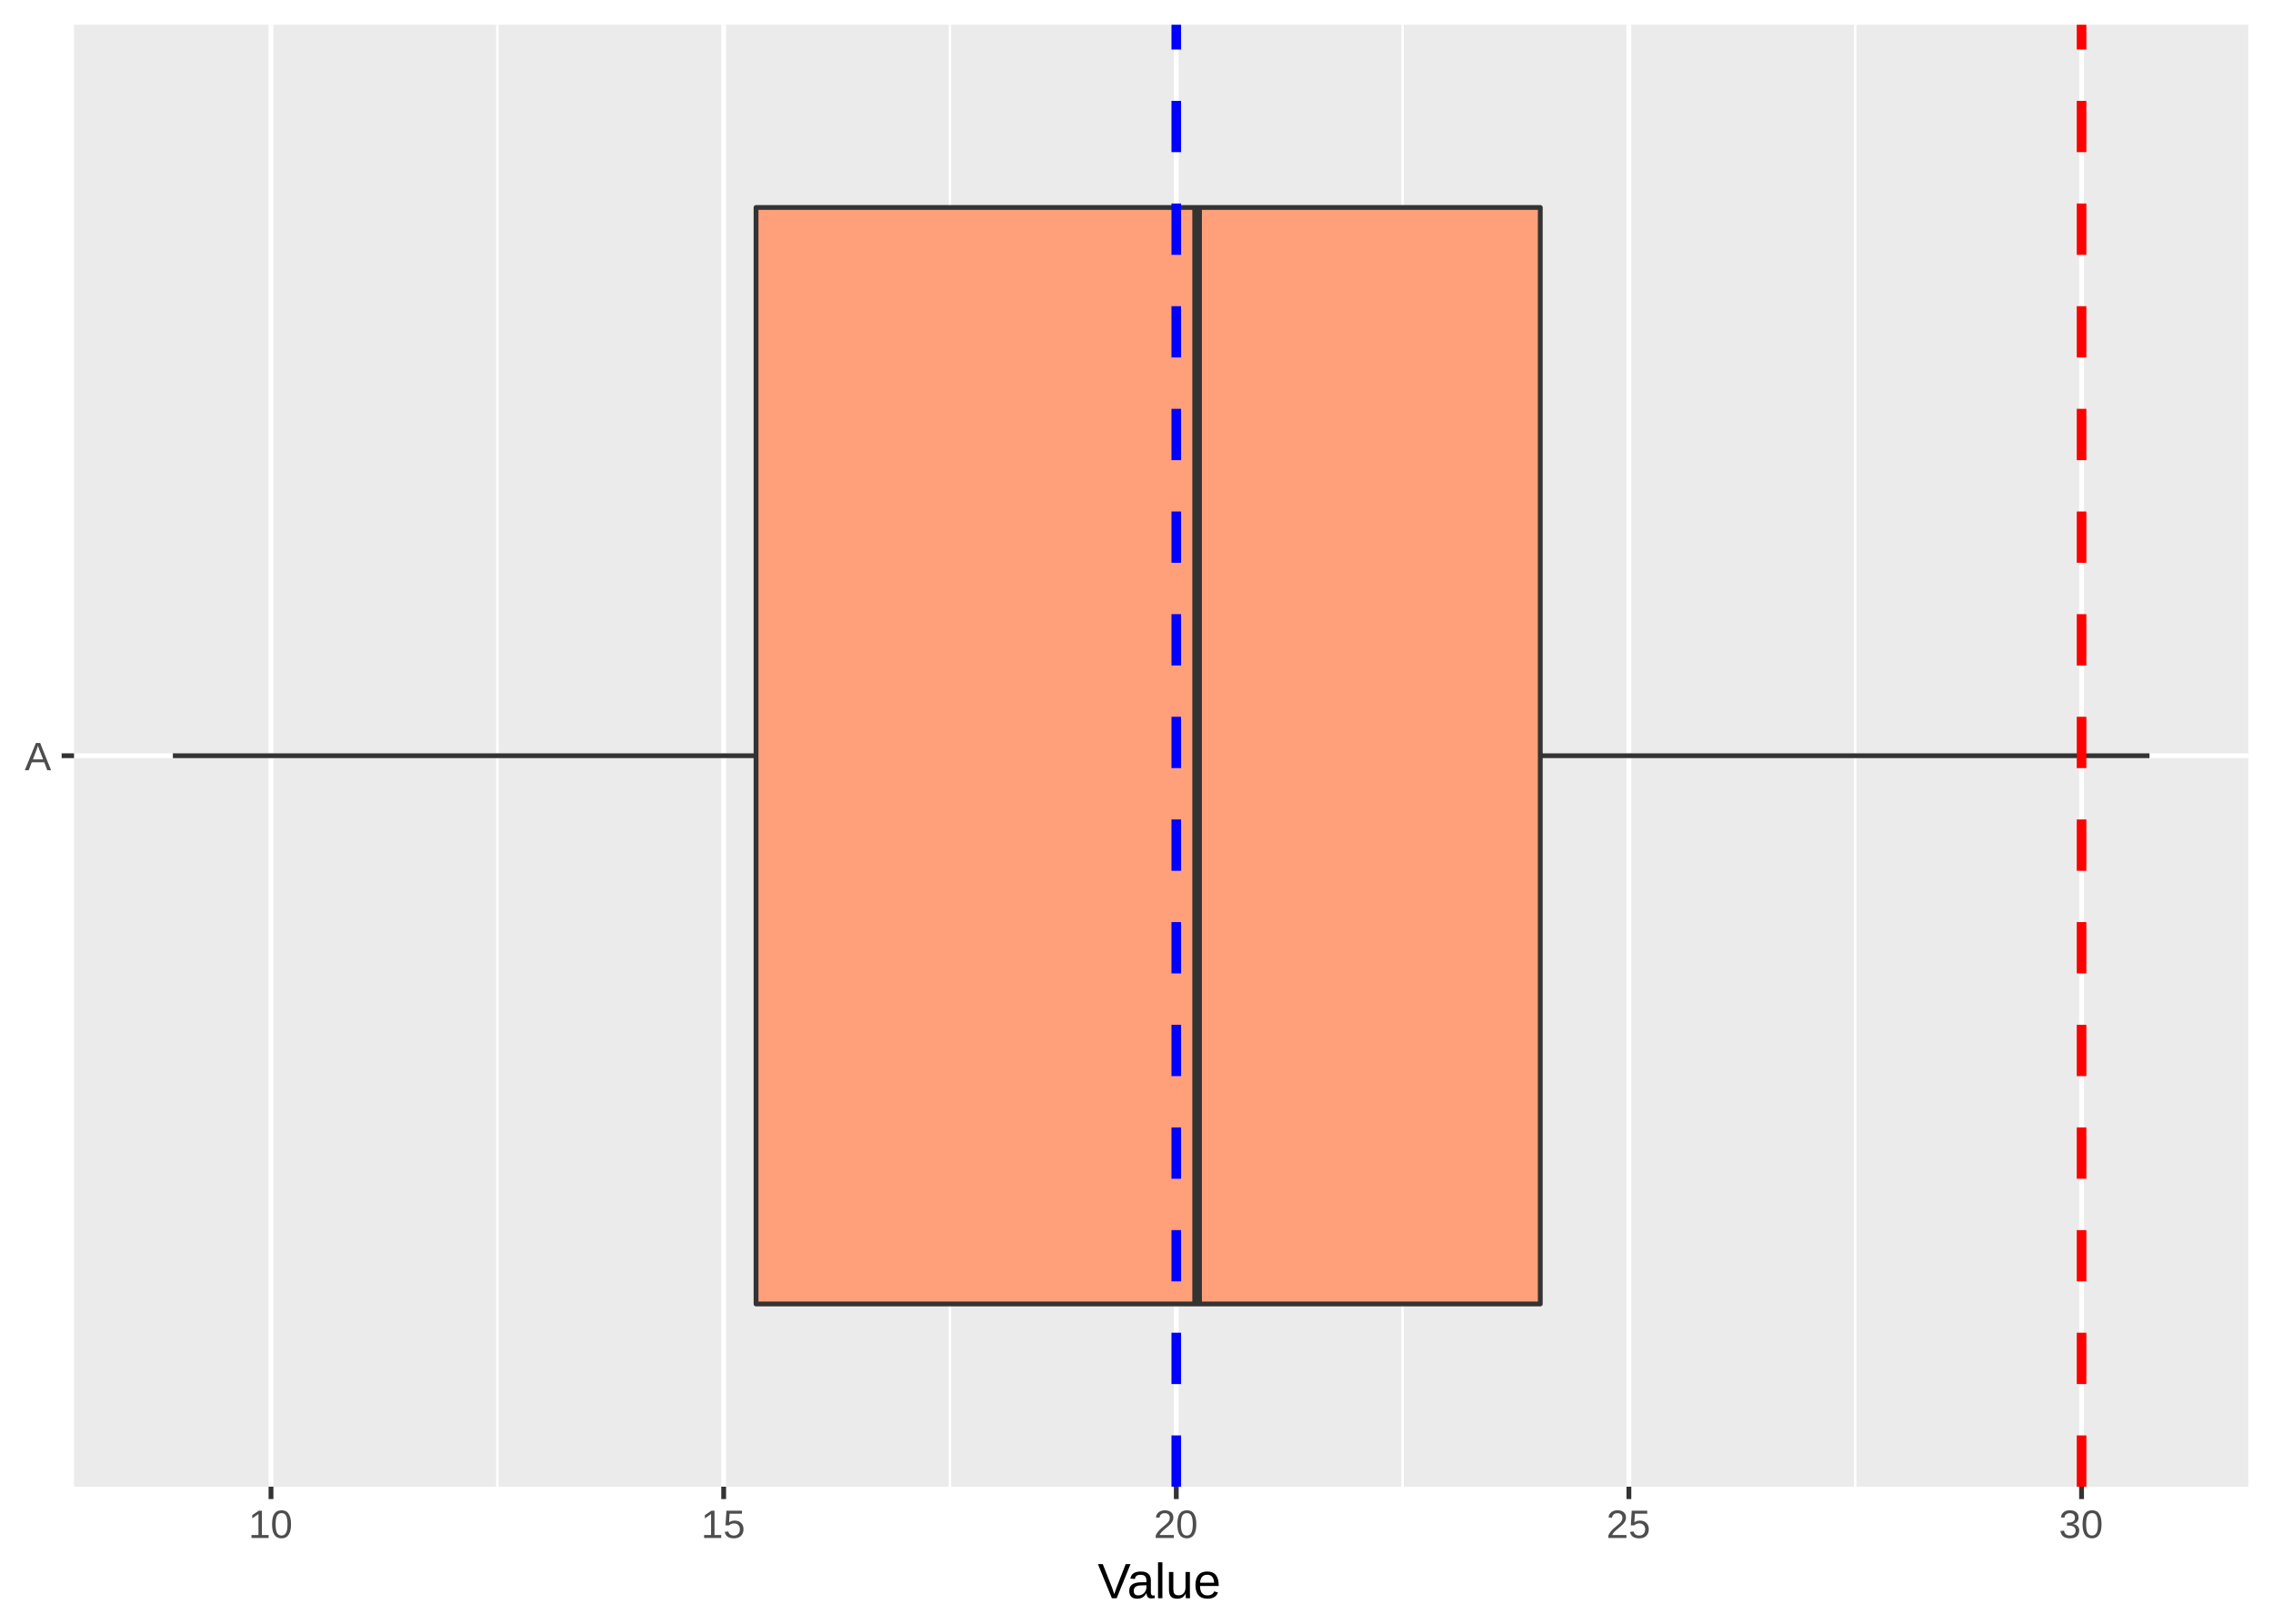
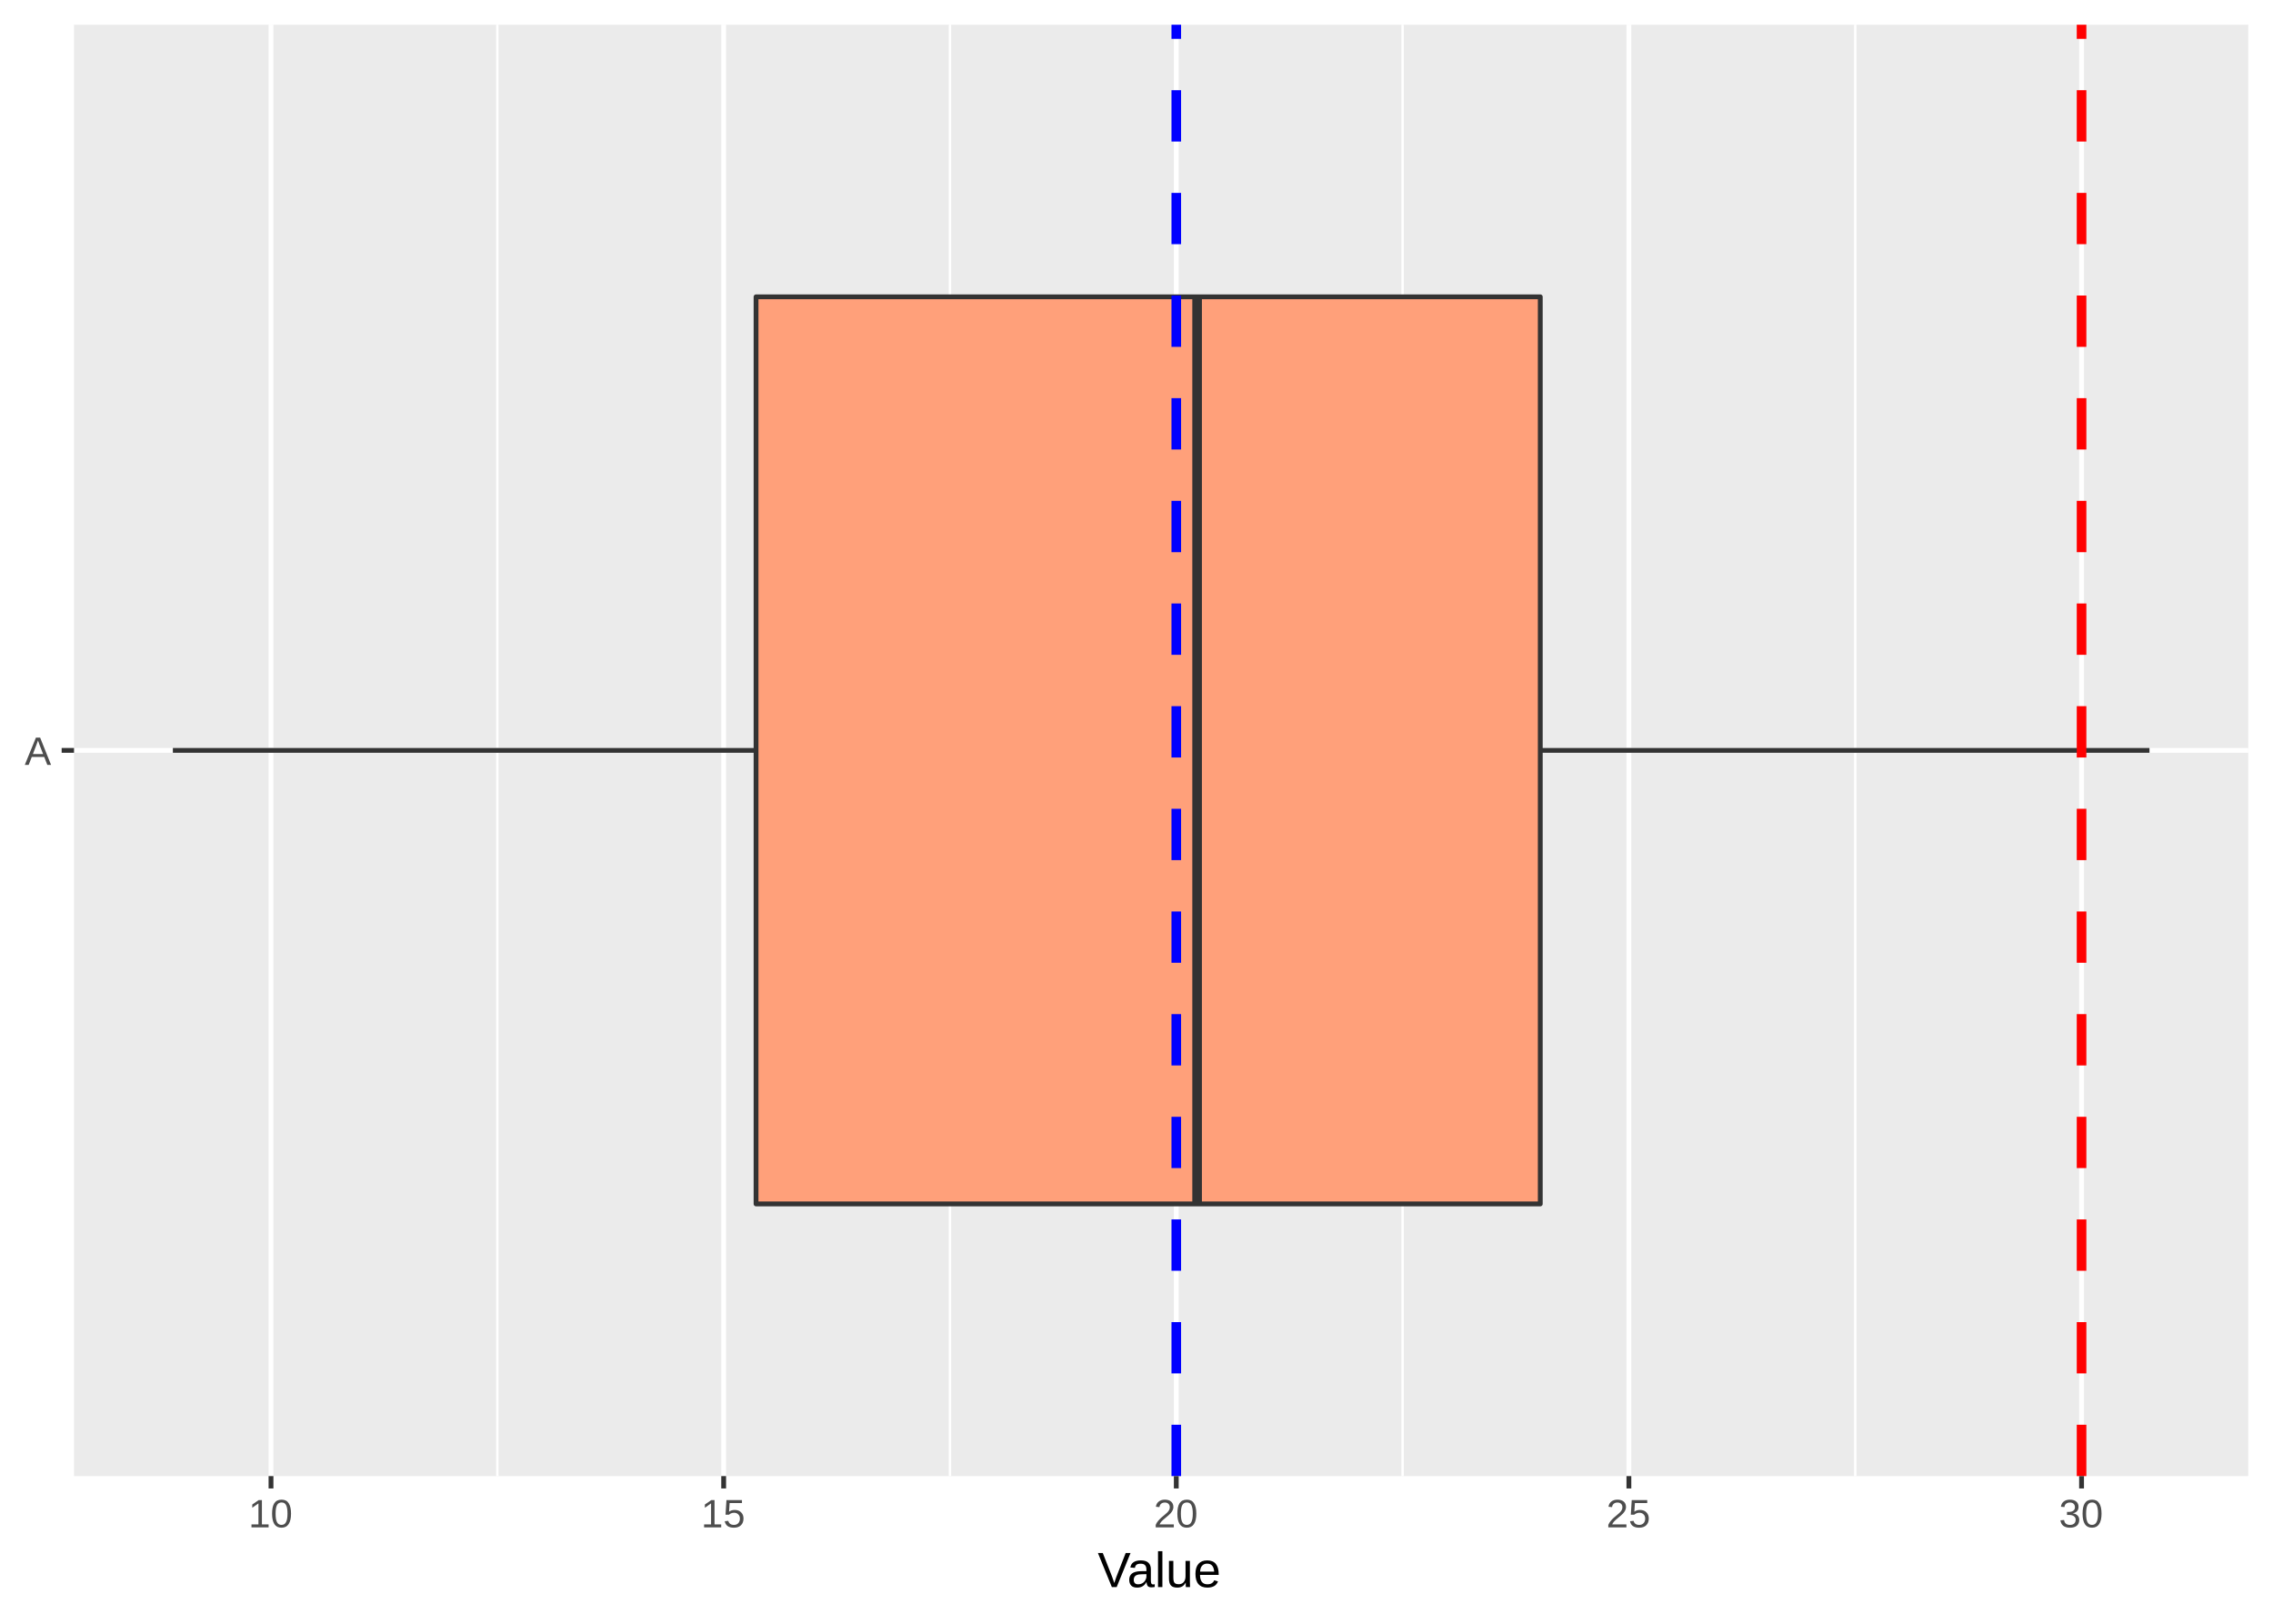
<svg xmlns="http://www.w3.org/2000/svg" viewBox="0 0 504.00 360.00">
  <defs>
    <style type="text/css">
    line, polyline, path, rect, circle {
      fill: none;
      stroke: #000000;
      stroke-linecap: round;
      stroke-linejoin: round;
      stroke-miterlimit: 10.00;
    }
  </style>
  </defs>
  <rect width="100%" height="100%" style="stroke: none; fill: #FFFFFF;" />
  <rect x="0.00" y="0.00" width="504.00" height="360.00" style="stroke-width: 1.07; stroke: #FFFFFF; fill: #FFFFFF;" />
  <defs>
-     <clipPath id="cpMTYuNDEzOXw0OTguNTIxfDMyOS42MTd8NS40Nzk0NQ==">
-       <rect x="16.41" y="5.48" width="482.11" height="324.14" />
+     <clipPath id="cpMTYuNDEzOXw0OTguNTIxfDMyNy4yNTd8NS40Nzk0NQ==">
+       <rect x="16.41" y="5.48" width="482.11" height="321.78" />
    </clipPath>
  </defs>
-   <rect x="16.41" y="5.48" width="482.11" height="324.14" style="stroke-width: 1.07; stroke: none; fill: #EBEBEB;" clip-path="url(#cpMTYuNDEzOXw0OTguNTIxfDMyOS42MTd8NS40Nzk0NQ==)" />
-   <polyline points="110.28,329.62 110.28,5.48 " style="stroke-width: 0.53; stroke: #FFFFFF; stroke-linecap: butt;" clip-path="url(#cpMTYuNDEzOXw0OTguNTIxfDMyOS42MTd8NS40Nzk0NQ==)" />
-   <polyline points="210.64,329.62 210.64,5.48 " style="stroke-width: 0.53; stroke: #FFFFFF; stroke-linecap: butt;" clip-path="url(#cpMTYuNDEzOXw0OTguNTIxfDMyOS42MTd8NS40Nzk0NQ==)" />
-   <polyline points="311.00,329.62 311.00,5.48 " style="stroke-width: 0.53; stroke: #FFFFFF; stroke-linecap: butt;" clip-path="url(#cpMTYuNDEzOXw0OTguNTIxfDMyOS42MTd8NS40Nzk0NQ==)" />
-   <polyline points="411.37,329.62 411.37,5.48 " style="stroke-width: 0.53; stroke: #FFFFFF; stroke-linecap: butt;" clip-path="url(#cpMTYuNDEzOXw0OTguNTIxfDMyOS42MTd8NS40Nzk0NQ==)" />
-   <polyline points="16.41,167.55 498.52,167.55 " style="stroke-width: 1.07; stroke: #FFFFFF; stroke-linecap: butt;" clip-path="url(#cpMTYuNDEzOXw0OTguNTIxfDMyOS42MTd8NS40Nzk0NQ==)" />
-   <polyline points="60.09,329.62 60.09,5.48 " style="stroke-width: 1.07; stroke: #FFFFFF; stroke-linecap: butt;" clip-path="url(#cpMTYuNDEzOXw0OTguNTIxfDMyOS42MTd8NS40Nzk0NQ==)" />
-   <polyline points="160.46,329.62 160.46,5.48 " style="stroke-width: 1.07; stroke: #FFFFFF; stroke-linecap: butt;" clip-path="url(#cpMTYuNDEzOXw0OTguNTIxfDMyOS42MTd8NS40Nzk0NQ==)" />
-   <polyline points="260.82,329.62 260.82,5.48 " style="stroke-width: 1.07; stroke: #FFFFFF; stroke-linecap: butt;" clip-path="url(#cpMTYuNDEzOXw0OTguNTIxfDMyOS42MTd8NS40Nzk0NQ==)" />
-   <polyline points="361.18,329.62 361.18,5.48 " style="stroke-width: 1.07; stroke: #FFFFFF; stroke-linecap: butt;" clip-path="url(#cpMTYuNDEzOXw0OTguNTIxfDMyOS42MTd8NS40Nzk0NQ==)" />
-   <polyline points="461.55,329.62 461.55,5.48 " style="stroke-width: 1.07; stroke: #FFFFFF; stroke-linecap: butt;" clip-path="url(#cpMTYuNDEzOXw0OTguNTIxfDMyOS42MTd8NS40Nzk0NQ==)" />
-   <line x1="341.53" y1="167.55" x2="476.61" y2="167.55" style="stroke-width: 1.07; stroke: #333333; stroke-linecap: butt;" clip-path="url(#cpMTYuNDEzOXw0OTguNTIxfDMyOS42MTd8NS40Nzk0NQ==)" />
-   <line x1="167.64" y1="167.55" x2="38.33" y2="167.55" style="stroke-width: 1.07; stroke: #333333; stroke-linecap: butt;" clip-path="url(#cpMTYuNDEzOXw0OTguNTIxfDMyOS42MTd8NS40Nzk0NQ==)" />
-   <polyline points="341.53,289.10 167.64,289.10 167.64,46.00 341.53,46.00 341.53,289.10 " style="stroke-width: 1.07; stroke: #333333; fill: #FFA07A;" clip-path="url(#cpMTYuNDEzOXw0OTguNTIxfDMyOS42MTd8NS40Nzk0NQ==)" />
-   <line x1="265.44" y1="289.10" x2="265.44" y2="46.00" style="stroke-width: 2.13; stroke: #333333; stroke-linecap: butt;" clip-path="url(#cpMTYuNDEzOXw0OTguNTIxfDMyOS42MTd8NS40Nzk0NQ==)" />
-   <line x1="260.82" y1="329.62" x2="260.82" y2="5.48" style="stroke-width: 2.13; stroke: #0000FF; stroke-dasharray: 11.38,11.38; stroke-linecap: butt;" clip-path="url(#cpMTYuNDEzOXw0OTguNTIxfDMyOS42MTd8NS40Nzk0NQ==)" />
-   <line x1="461.55" y1="329.62" x2="461.55" y2="5.48" style="stroke-width: 2.13; stroke: #FF0000; stroke-dasharray: 11.38,11.38; stroke-linecap: butt;" clip-path="url(#cpMTYuNDEzOXw0OTguNTIxfDMyOS42MTd8NS40Nzk0NQ==)" />
+   <rect x="16.41" y="5.48" width="482.11" height="321.78" style="stroke-width: 1.07; stroke: none; fill: #EBEBEB;" clip-path="url(#cpMTYuNDEzOXw0OTguNTIxfDMyNy4yNTd8NS40Nzk0NQ==)" />
+   <polyline points="110.28,327.26 110.28,5.48 " style="stroke-width: 0.53; stroke: #FFFFFF; stroke-linecap: butt;" clip-path="url(#cpMTYuNDEzOXw0OTguNTIxfDMyNy4yNTd8NS40Nzk0NQ==)" />
+   <polyline points="210.64,327.26 210.64,5.48 " style="stroke-width: 0.53; stroke: #FFFFFF; stroke-linecap: butt;" clip-path="url(#cpMTYuNDEzOXw0OTguNTIxfDMyNy4yNTd8NS40Nzk0NQ==)" />
+   <polyline points="311.00,327.26 311.00,5.48 " style="stroke-width: 0.53; stroke: #FFFFFF; stroke-linecap: butt;" clip-path="url(#cpMTYuNDEzOXw0OTguNTIxfDMyNy4yNTd8NS40Nzk0NQ==)" />
+   <polyline points="411.37,327.26 411.37,5.48 " style="stroke-width: 0.53; stroke: #FFFFFF; stroke-linecap: butt;" clip-path="url(#cpMTYuNDEzOXw0OTguNTIxfDMyNy4yNTd8NS40Nzk0NQ==)" />
+   <polyline points="16.41,166.37 498.52,166.37 " style="stroke-width: 1.07; stroke: #FFFFFF; stroke-linecap: butt;" clip-path="url(#cpMTYuNDEzOXw0OTguNTIxfDMyNy4yNTd8NS40Nzk0NQ==)" />
+   <polyline points="60.09,327.26 60.09,5.48 " style="stroke-width: 1.07; stroke: #FFFFFF; stroke-linecap: butt;" clip-path="url(#cpMTYuNDEzOXw0OTguNTIxfDMyNy4yNTd8NS40Nzk0NQ==)" />
+   <polyline points="160.46,327.26 160.46,5.48 " style="stroke-width: 1.07; stroke: #FFFFFF; stroke-linecap: butt;" clip-path="url(#cpMTYuNDEzOXw0OTguNTIxfDMyNy4yNTd8NS40Nzk0NQ==)" />
+   <polyline points="260.82,327.26 260.82,5.48 " style="stroke-width: 1.07; stroke: #FFFFFF; stroke-linecap: butt;" clip-path="url(#cpMTYuNDEzOXw0OTguNTIxfDMyNy4yNTd8NS40Nzk0NQ==)" />
+   <polyline points="361.18,327.26 361.18,5.48 " style="stroke-width: 1.07; stroke: #FFFFFF; stroke-linecap: butt;" clip-path="url(#cpMTYuNDEzOXw0OTguNTIxfDMyNy4yNTd8NS40Nzk0NQ==)" />
+   <polyline points="461.55,327.26 461.55,5.48 " style="stroke-width: 1.07; stroke: #FFFFFF; stroke-linecap: butt;" clip-path="url(#cpMTYuNDEzOXw0OTguNTIxfDMyNy4yNTd8NS40Nzk0NQ==)" />
+   <line x1="341.53" y1="166.37" x2="476.61" y2="166.37" style="stroke-width: 1.07; stroke: #333333; stroke-linecap: butt;" clip-path="url(#cpMTYuNDEzOXw0OTguNTIxfDMyNy4yNTd8NS40Nzk0NQ==)" />
+   <line x1="167.64" y1="166.37" x2="38.33" y2="166.37" style="stroke-width: 1.07; stroke: #333333; stroke-linecap: butt;" clip-path="url(#cpMTYuNDEzOXw0OTguNTIxfDMyNy4yNTd8NS40Nzk0NQ==)" />
+   <polyline points="341.53,266.92 167.64,266.92 167.64,65.81 341.53,65.81 341.53,266.92 " style="stroke-width: 1.07; stroke: #333333; fill: #FFA07A;" clip-path="url(#cpMTYuNDEzOXw0OTguNTIxfDMyNy4yNTd8NS40Nzk0NQ==)" />
+   <line x1="265.44" y1="266.92" x2="265.44" y2="65.81" style="stroke-width: 2.13; stroke: #333333; stroke-linecap: butt;" clip-path="url(#cpMTYuNDEzOXw0OTguNTIxfDMyNy4yNTd8NS40Nzk0NQ==)" />
+   <line x1="260.82" y1="327.26" x2="260.82" y2="5.48" style="stroke-width: 2.13; stroke: #0000FF; stroke-dasharray: 11.38,11.38; stroke-linecap: butt;" clip-path="url(#cpMTYuNDEzOXw0OTguNTIxfDMyNy4yNTd8NS40Nzk0NQ==)" />
+   <line x1="461.55" y1="327.26" x2="461.55" y2="5.48" style="stroke-width: 2.13; stroke: #FF0000; stroke-dasharray: 11.38,11.38; stroke-linecap: butt;" clip-path="url(#cpMTYuNDEzOXw0OTguNTIxfDMyNy4yNTd8NS40Nzk0NQ==)" />
  <defs>
    <clipPath id="cpMHw1MDR8MzYwfDA=">
      <rect x="0.00" y="0.00" width="504.00" height="360.00" />
    </clipPath>
  </defs>
  <g clip-path="url(#cpMHw1MDR8MzYwfDA=)">
-     <text x="5.48" y="170.77" style="font-size: 8.80px; fill: #4D4D4D; font-family: Arial;" textLength="6.00px" lengthAdjust="spacingAndGlyphs">A</text>
+     <text x="5.48" y="169.59" style="font-size: 8.80px; fill: #4D4D4D; font-family: Arial;" textLength="6.00px" lengthAdjust="spacingAndGlyphs">A</text>
  </g>
-   <polyline points="13.67,167.55 16.41,167.55 " style="stroke-width: 1.07; stroke: #333333; stroke-linecap: butt;" clip-path="url(#cpMHw1MDR8MzYwfDA=)" />
-   <polyline points="60.09,332.36 60.09,329.62 " style="stroke-width: 1.07; stroke: #333333; stroke-linecap: butt;" clip-path="url(#cpMHw1MDR8MzYwfDA=)" />
-   <polyline points="160.46,332.36 160.46,329.62 " style="stroke-width: 1.07; stroke: #333333; stroke-linecap: butt;" clip-path="url(#cpMHw1MDR8MzYwfDA=)" />
-   <polyline points="260.82,332.36 260.82,329.62 " style="stroke-width: 1.07; stroke: #333333; stroke-linecap: butt;" clip-path="url(#cpMHw1MDR8MzYwfDA=)" />
-   <polyline points="361.18,332.36 361.18,329.62 " style="stroke-width: 1.07; stroke: #333333; stroke-linecap: butt;" clip-path="url(#cpMHw1MDR8MzYwfDA=)" />
-   <polyline points="461.55,332.36 461.55,329.62 " style="stroke-width: 1.07; stroke: #333333; stroke-linecap: butt;" clip-path="url(#cpMHw1MDR8MzYwfDA=)" />
+   <polyline points="13.67,166.37 16.41,166.37 " style="stroke-width: 1.07; stroke: #333333; stroke-linecap: butt;" clip-path="url(#cpMHw1MDR8MzYwfDA=)" />
+   <polyline points="60.09,330.00 60.09,327.26 " style="stroke-width: 1.07; stroke: #333333; stroke-linecap: butt;" clip-path="url(#cpMHw1MDR8MzYwfDA=)" />
+   <polyline points="160.46,330.00 160.46,327.26 " style="stroke-width: 1.07; stroke: #333333; stroke-linecap: butt;" clip-path="url(#cpMHw1MDR8MzYwfDA=)" />
+   <polyline points="260.82,330.00 260.82,327.26 " style="stroke-width: 1.07; stroke: #333333; stroke-linecap: butt;" clip-path="url(#cpMHw1MDR8MzYwfDA=)" />
+   <polyline points="361.18,330.00 361.18,327.26 " style="stroke-width: 1.07; stroke: #333333; stroke-linecap: butt;" clip-path="url(#cpMHw1MDR8MzYwfDA=)" />
+   <polyline points="461.55,330.00 461.55,327.26 " style="stroke-width: 1.07; stroke: #333333; stroke-linecap: butt;" clip-path="url(#cpMHw1MDR8MzYwfDA=)" />
  <g clip-path="url(#cpMHw1MDR8MzYwfDA=)">
-     <text x="55.09" y="340.99" style="font-size: 8.80px; fill: #4D4D4D; font-family: Arial;" textLength="10.01px" lengthAdjust="spacingAndGlyphs">10</text>
+     <text x="55.09" y="338.63" style="font-size: 8.80px; fill: #4D4D4D; font-family: Arial;" textLength="10.01px" lengthAdjust="spacingAndGlyphs">10</text>
  </g>
  <g clip-path="url(#cpMHw1MDR8MzYwfDA=)">
-     <text x="155.45" y="340.99" style="font-size: 8.80px; fill: #4D4D4D; font-family: Arial;" textLength="10.01px" lengthAdjust="spacingAndGlyphs">15</text>
+     <text x="155.45" y="338.63" style="font-size: 8.80px; fill: #4D4D4D; font-family: Arial;" textLength="10.01px" lengthAdjust="spacingAndGlyphs">15</text>
  </g>
  <g clip-path="url(#cpMHw1MDR8MzYwfDA=)">
-     <text x="255.82" y="340.99" style="font-size: 8.80px; fill: #4D4D4D; font-family: Arial;" textLength="10.01px" lengthAdjust="spacingAndGlyphs">20</text>
+     <text x="255.82" y="338.63" style="font-size: 8.80px; fill: #4D4D4D; font-family: Arial;" textLength="10.01px" lengthAdjust="spacingAndGlyphs">20</text>
  </g>
  <g clip-path="url(#cpMHw1MDR8MzYwfDA=)">
-     <text x="356.18" y="340.99" style="font-size: 8.80px; fill: #4D4D4D; font-family: Arial;" textLength="10.01px" lengthAdjust="spacingAndGlyphs">25</text>
+     <text x="356.18" y="338.63" style="font-size: 8.80px; fill: #4D4D4D; font-family: Arial;" textLength="10.01px" lengthAdjust="spacingAndGlyphs">25</text>
  </g>
  <g clip-path="url(#cpMHw1MDR8MzYwfDA=)">
-     <text x="456.54" y="340.99" style="font-size: 8.80px; fill: #4D4D4D; font-family: Arial;" textLength="10.01px" lengthAdjust="spacingAndGlyphs">30</text>
+     <text x="456.54" y="338.63" style="font-size: 8.80px; fill: #4D4D4D; font-family: Arial;" textLength="10.01px" lengthAdjust="spacingAndGlyphs">30</text>
  </g>
  <g clip-path="url(#cpMHw1MDR8MzYwfDA=)">
-     <text x="243.40" y="354.34" style="font-size: 11.00px; font-family: Arial;" textLength="28.13px" lengthAdjust="spacingAndGlyphs">Value</text>
+     <text x="243.40" y="351.88" style="font-size: 11.00px; font-family: Arial;" textLength="28.13px" lengthAdjust="spacingAndGlyphs">Value</text>
  </g>
</svg>
